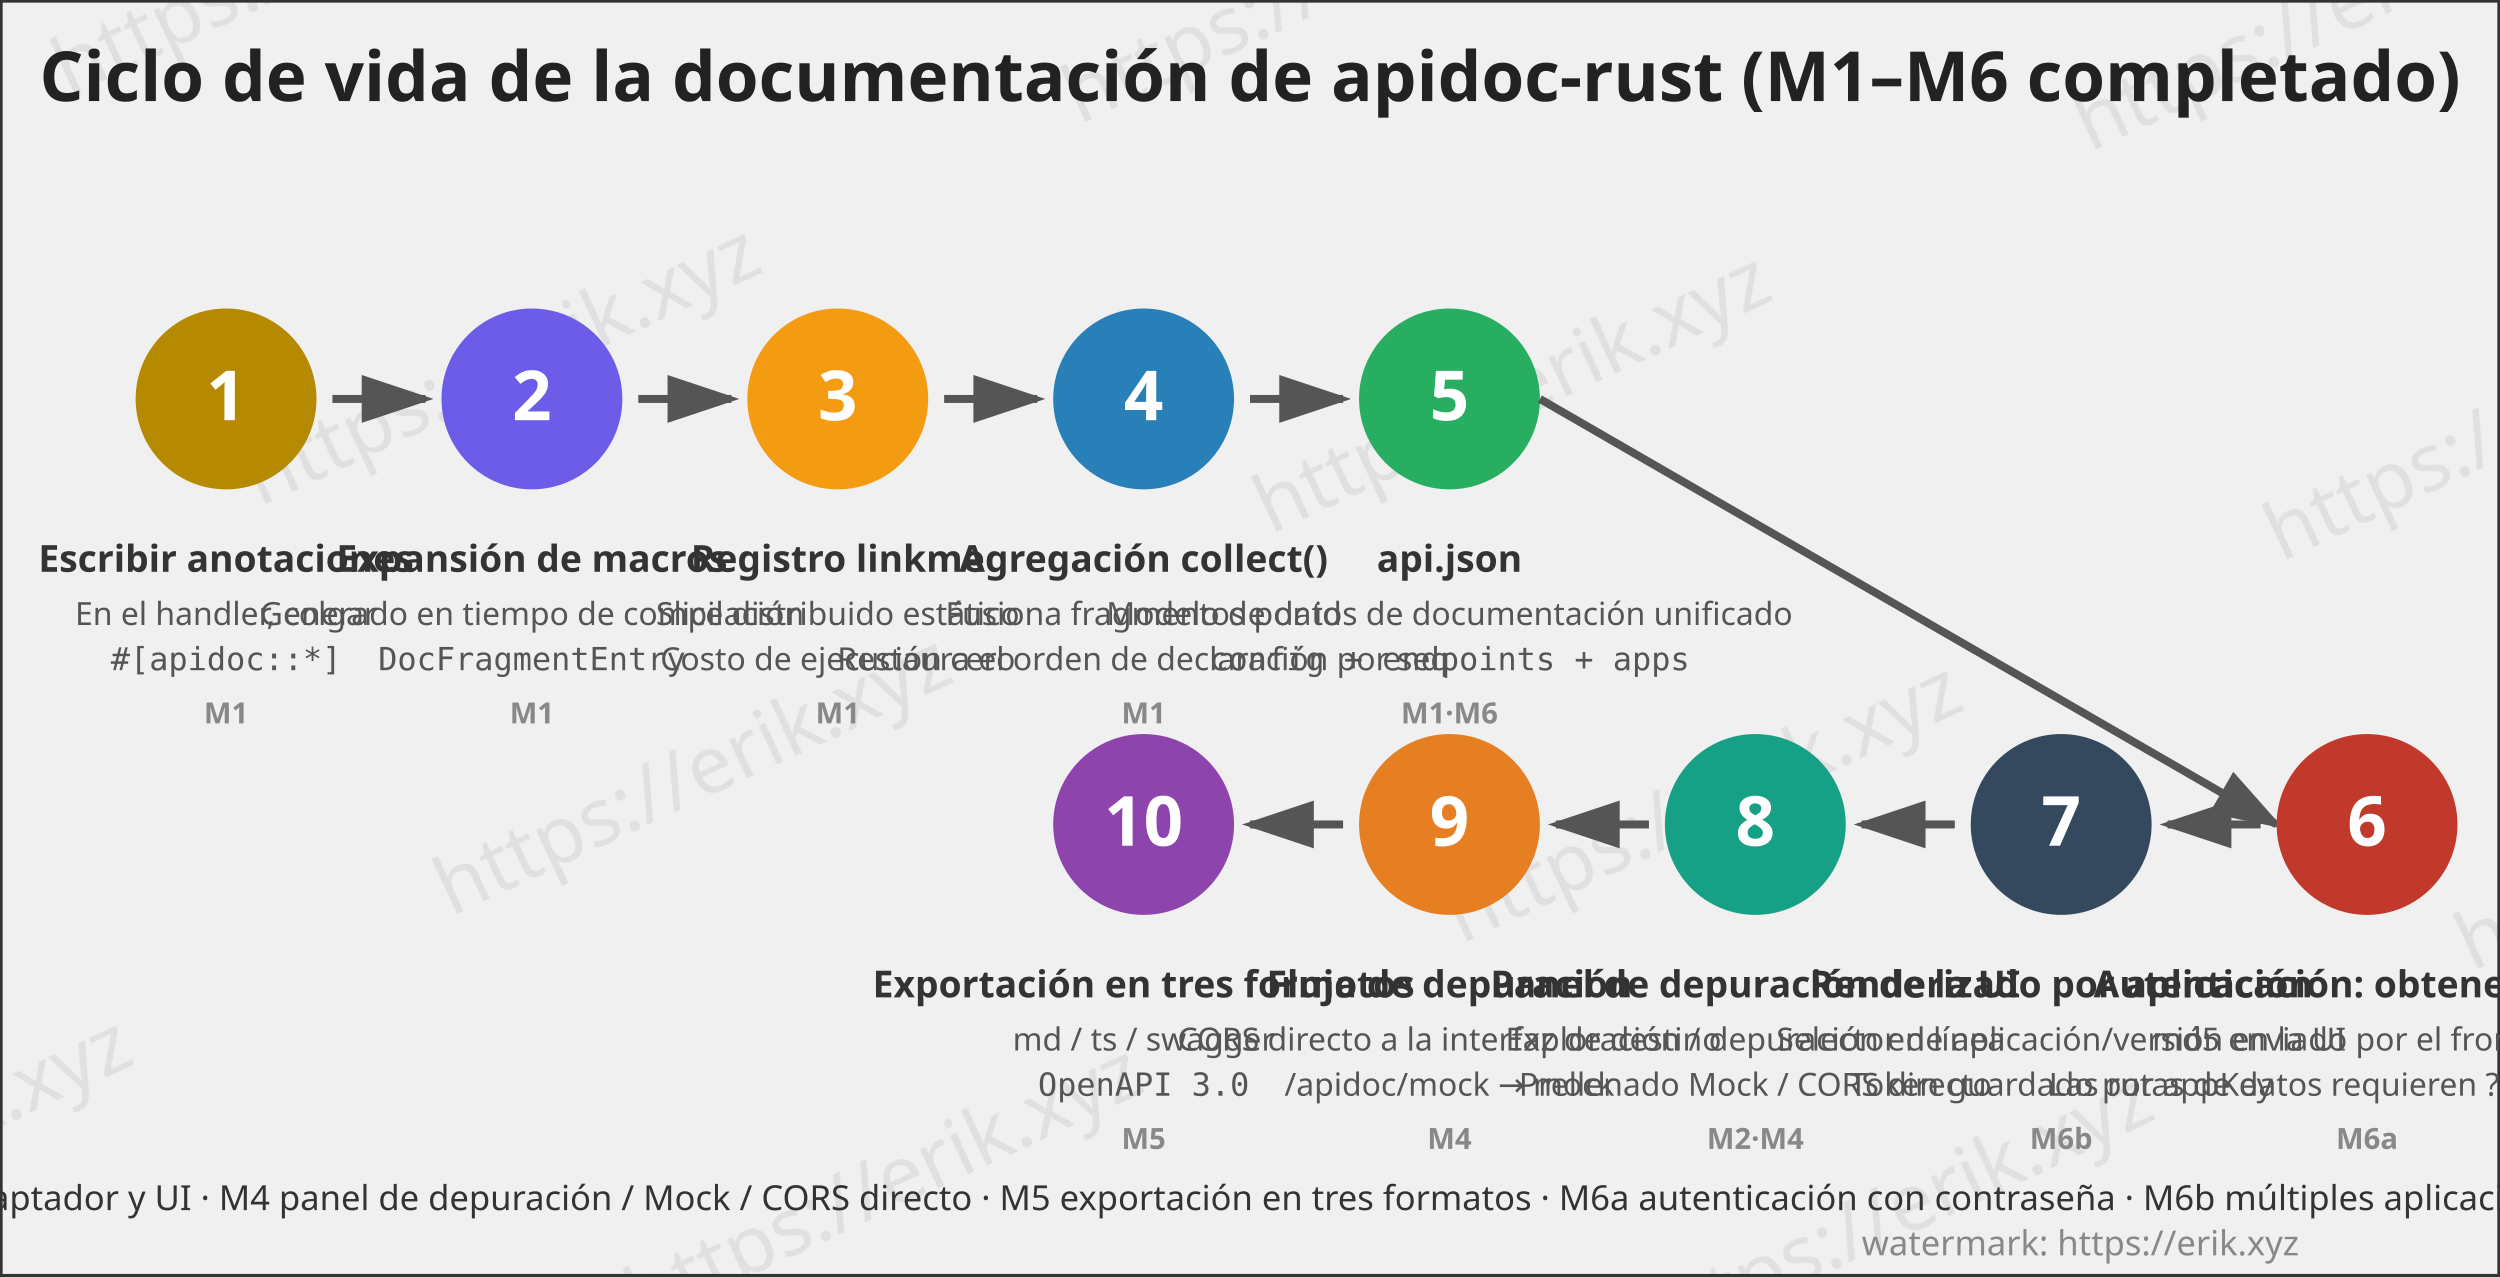
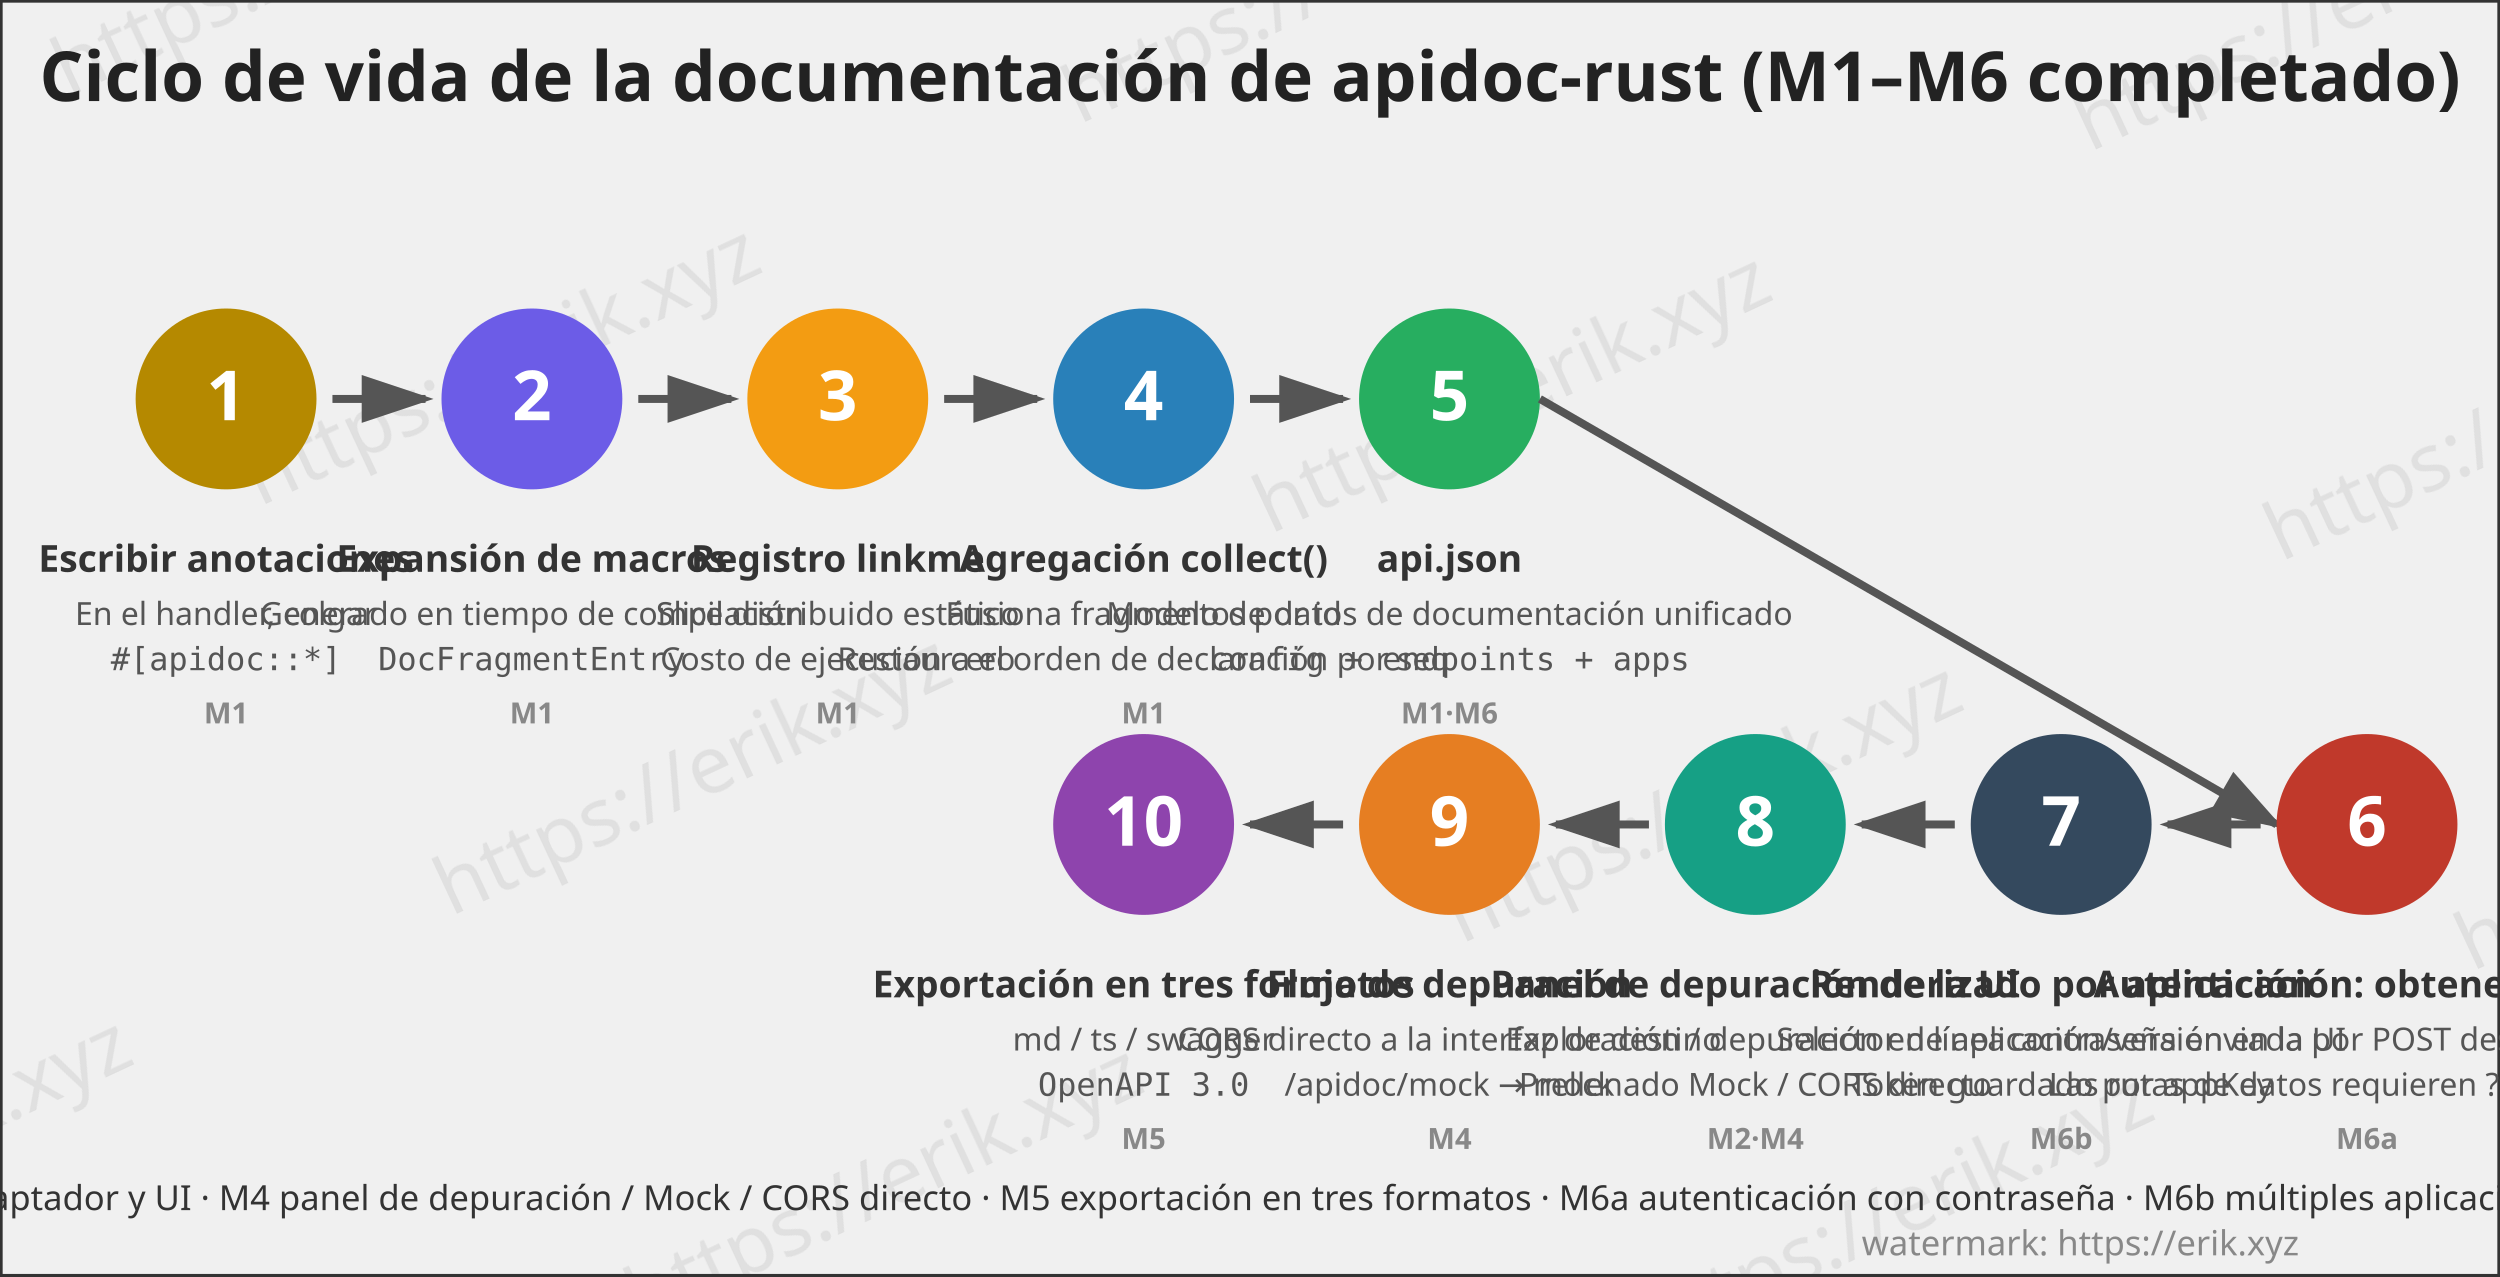
<svg xmlns="http://www.w3.org/2000/svg" viewBox="0 0 940 480" font-family="sans-serif">
  <defs>
    <pattern id="wm" width="340" height="170" patternUnits="userSpaceOnUse" patternTransform="rotate(-25)">
      <text x="8" y="44" font-size="30" fill="#888888" opacity="0.15">https://erik.xyz</text>
    </pattern>
    <marker id="arrow" markerWidth="10" markerHeight="10" refX="8" refY="3" orient="auto">
      <path d="M0,0 L0,6 L9,3 z" fill="#555" />
    </marker>
  </defs>
  <rect width="940" height="480" fill="url(#wm)" />
  <rect x="0" y="0" width="940" height="480" fill="none" stroke="#333" stroke-width="2" />
  <text x="470" y="38" text-anchor="middle" font-size="26" font-weight="bold" fill="#222">Ciclo de vida de la documentación de apidoc-rust (M1–M6 completado)</text>
  <circle cx="85" cy="150" r="34" fill="#b58900" />
  <text x="85" y="158" text-anchor="middle" font-size="26" fill="#fff" font-weight="bold">1</text>
  <text x="85" y="215" text-anchor="middle" font-size="14" font-weight="bold" fill="#333">Escribir anotaciones</text>
  <text x="85" y="235" text-anchor="middle" font-size="12" fill="#555">En el handler, colgar</text>
  <text x="85" y="252" text-anchor="middle" font-size="12" fill="#555" font-family="monospace">#[apidoc::*]</text>
  <text x="85" y="272" text-anchor="middle" font-size="11" fill="#888" font-weight="bold">M1</text>
  <line x1="125" y1="150" x2="160" y2="150" stroke="#555" stroke-width="3" marker-end="url(#arrow)" />
  <circle cx="200" cy="150" r="34" fill="#6c5ce7" />
  <text x="200" y="158" text-anchor="middle" font-size="26" fill="#fff" font-weight="bold">2</text>
  <text x="200" y="215" text-anchor="middle" font-size="14" font-weight="bold" fill="#333">Expansión de macros</text>
  <text x="200" y="235" text-anchor="middle" font-size="12" fill="#555">Generado en tiempo de compilación</text>
  <text x="200" y="252" text-anchor="middle" font-size="12" fill="#555" font-family="monospace">DocFragmentEntry</text>
  <text x="200" y="272" text-anchor="middle" font-size="11" fill="#888" font-weight="bold">M1</text>
  <line x1="240" y1="150" x2="275" y2="150" stroke="#555" stroke-width="3" marker-end="url(#arrow)" />
  <circle cx="315" cy="150" r="34" fill="#f39c12" />
  <text x="315" y="158" text-anchor="middle" font-size="26" fill="#fff" font-weight="bold">3</text>
  <text x="315" y="215" text-anchor="middle" font-size="14" font-weight="bold" fill="#333">Registro linkme</text>
  <text x="315" y="235" text-anchor="middle" font-size="12" fill="#555">Slice distribuido estático</text>
  <text x="315" y="252" text-anchor="middle" font-size="12" fill="#555">Costo de ejecución cero</text>
  <text x="315" y="272" text-anchor="middle" font-size="11" fill="#888" font-weight="bold">M1</text>
  <line x1="355" y1="150" x2="390" y2="150" stroke="#555" stroke-width="3" marker-end="url(#arrow)" />
  <circle cx="430" cy="150" r="34" fill="#2980b9" />
  <text x="430" y="158" text-anchor="middle" font-size="26" fill="#fff" font-weight="bold">4</text>
  <text x="430" y="215" text-anchor="middle" font-size="14" font-weight="bold" fill="#333">Agregación collect()</text>
  <text x="430" y="235" text-anchor="middle" font-size="12" fill="#555">Fusiona fragmentos por id</text>
  <text x="430" y="252" text-anchor="middle" font-size="12" fill="#555">Restaura el orden de declaración por seq</text>
  <text x="430" y="272" text-anchor="middle" font-size="11" fill="#888" font-weight="bold">M1</text>
  <line x1="470" y1="150" x2="505" y2="150" stroke="#555" stroke-width="3" marker-end="url(#arrow)" />
  <circle cx="545" cy="150" r="34" fill="#27ae60" />
  <text x="545" y="158" text-anchor="middle" font-size="26" fill="#fff" font-weight="bold">5</text>
  <text x="545" y="215" text-anchor="middle" font-size="14" font-weight="bold" fill="#333">api.json</text>
  <text x="545" y="235" text-anchor="middle" font-size="12" fill="#555">Modelo de datos de documentación unificado</text>
  <text x="545" y="252" text-anchor="middle" font-size="12" fill="#555" font-family="monospace">config + endpoints + apps</text>
  <text x="545" y="272" text-anchor="middle" font-size="11" fill="#888" font-weight="bold">M1·M6</text>
  <line x1="579" y1="150" x2="856" y2="310" stroke="#555" stroke-width="3" marker-end="url(#arrow)" />
  <circle cx="890" cy="310" r="34" fill="#c0392b" />
  <text x="890" y="318" text-anchor="middle" font-size="26" fill="#fff" font-weight="bold">6</text>
  <text x="890" y="375" text-anchor="middle" font-size="14" font-weight="bold" fill="#333">Autenticación: obtener token</text>
-   <text x="890" y="395" text-anchor="middle" font-size="12" fill="#555">md5 enviado por el frontend</text>
+   <text x="890" y="395" text-anchor="middle" font-size="12" fill="#555">contraseña enviada por POST desde el frontend</text>
  <text x="890" y="412" text-anchor="middle" font-size="12" fill="#555">Las rutas de datos requieren ?token= (401)</text>
  <text x="890" y="432" text-anchor="middle" font-size="11" fill="#888" font-weight="bold">M6a</text>
  <line x1="850" y1="310" x2="815" y2="310" stroke="#555" stroke-width="3" marker-end="url(#arrow)" />
  <circle cx="775" cy="310" r="34" fill="#34495e" />
  <text x="775" y="318" text-anchor="middle" font-size="26" fill="#fff" font-weight="bold">7</text>
  <text x="775" y="375" text-anchor="middle" font-size="14" font-weight="bold" fill="#333">Renderizado por aplicación</text>
  <text x="775" y="395" text-anchor="middle" font-size="12" fill="#555">Selector de aplicación/versión en la UI</text>
  <text x="775" y="412" text-anchor="middle" font-size="12" fill="#555">Token guardado por appKey</text>
  <text x="775" y="432" text-anchor="middle" font-size="11" fill="#888" font-weight="bold">M6b</text>
  <line x1="735" y1="310" x2="700" y2="310" stroke="#555" stroke-width="3" marker-end="url(#arrow)" />
  <circle cx="660" cy="310" r="34" fill="#16a085" />
  <text x="660" y="318" text-anchor="middle" font-size="26" fill="#fff" font-weight="bold">8</text>
  <text x="660" y="375" text-anchor="middle" font-size="14" font-weight="bold" fill="#333">Panel de depuración de la UI</text>
  <text x="660" y="395" text-anchor="middle" font-size="12" fill="#555">Exploración / depuración en línea</text>
  <text x="660" y="412" text-anchor="middle" font-size="12" fill="#555">Prellenado Mock / CORS directo</text>
  <text x="660" y="432" text-anchor="middle" font-size="11" fill="#888" font-weight="bold">M2·M4</text>
  <line x1="620" y1="310" x2="585" y2="310" stroke="#555" stroke-width="3" marker-end="url(#arrow)" />
  <circle cx="545" cy="310" r="34" fill="#e67e22" />
  <text x="545" y="318" text-anchor="middle" font-size="26" fill="#fff" font-weight="bold">9</text>
  <text x="545" y="375" text-anchor="middle" font-size="14" font-weight="bold" fill="#333">Flujo de depuración</text>
  <text x="545" y="395" text-anchor="middle" font-size="12" fill="#555">CORS directo a la interfaz de destino</text>
  <text x="545" y="412" text-anchor="middle" font-size="12" fill="#555">/apidoc/mock → mock</text>
  <text x="545" y="432" text-anchor="middle" font-size="11" fill="#888" font-weight="bold">M4</text>
  <line x1="505" y1="310" x2="470" y2="310" stroke="#555" stroke-width="3" marker-end="url(#arrow)" />
  <circle cx="430" cy="310" r="34" fill="#8e44ad" />
  <text x="430" y="318" text-anchor="middle" font-size="26" fill="#fff" font-weight="bold">10</text>
  <text x="430" y="375" text-anchor="middle" font-size="14" font-weight="bold" fill="#333">Exportación en tres formatos</text>
  <text x="430" y="395" text-anchor="middle" font-size="12" fill="#555">md / ts / swagger</text>
  <text x="430" y="412" text-anchor="middle" font-size="12" fill="#555" font-family="monospace">OpenAPI 3.0</text>
  <text x="430" y="432" text-anchor="middle" font-size="11" fill="#888" font-weight="bold">M5</text>
  <text x="470" y="455" text-anchor="middle" font-size="13" fill="#333">Etapas: M1 anotaciones / recolección / agregación / salida · M2 adaptador y UI · M4 panel de depuración / Mock / CORS directo · M5 exportación en tres formatos · M6a autenticación con contraseña · M6b múltiples aplicaciones y versiones (todo implementado, sin elementos planificados)</text>
  <text x="700" y="472" font-size="13" fill="#888">watermark: https://erik.xyz</text>
</svg>
